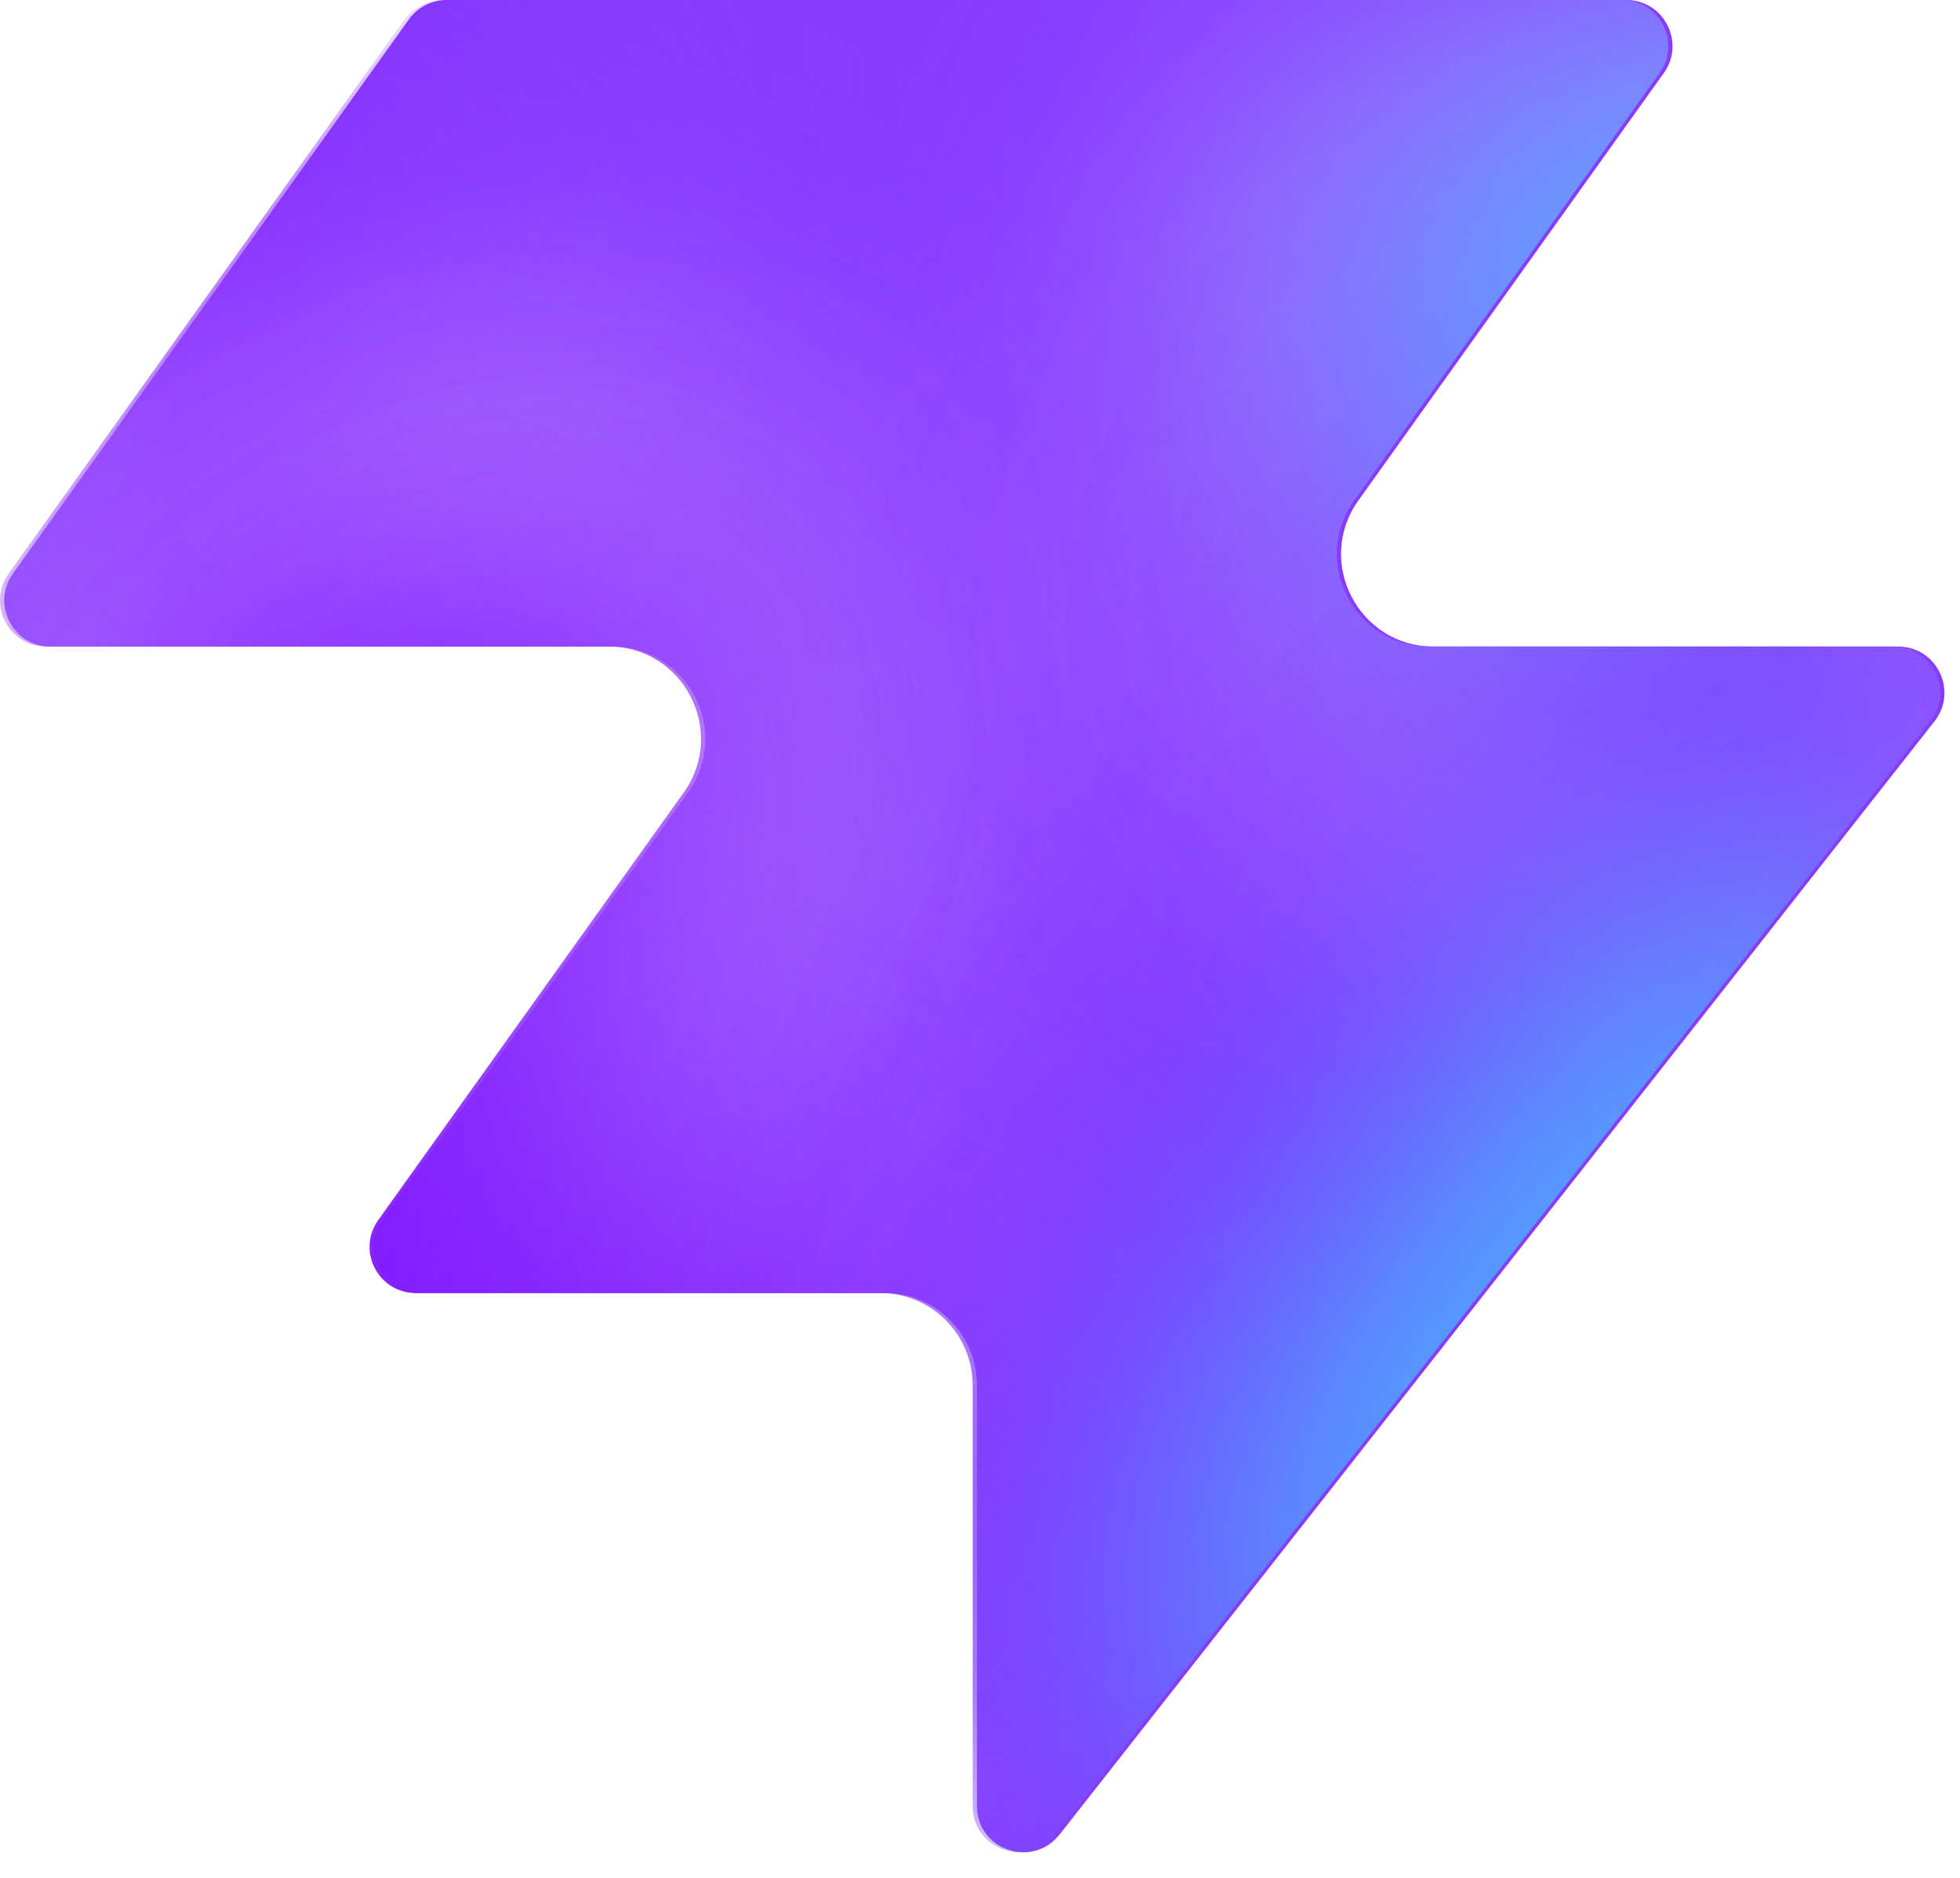
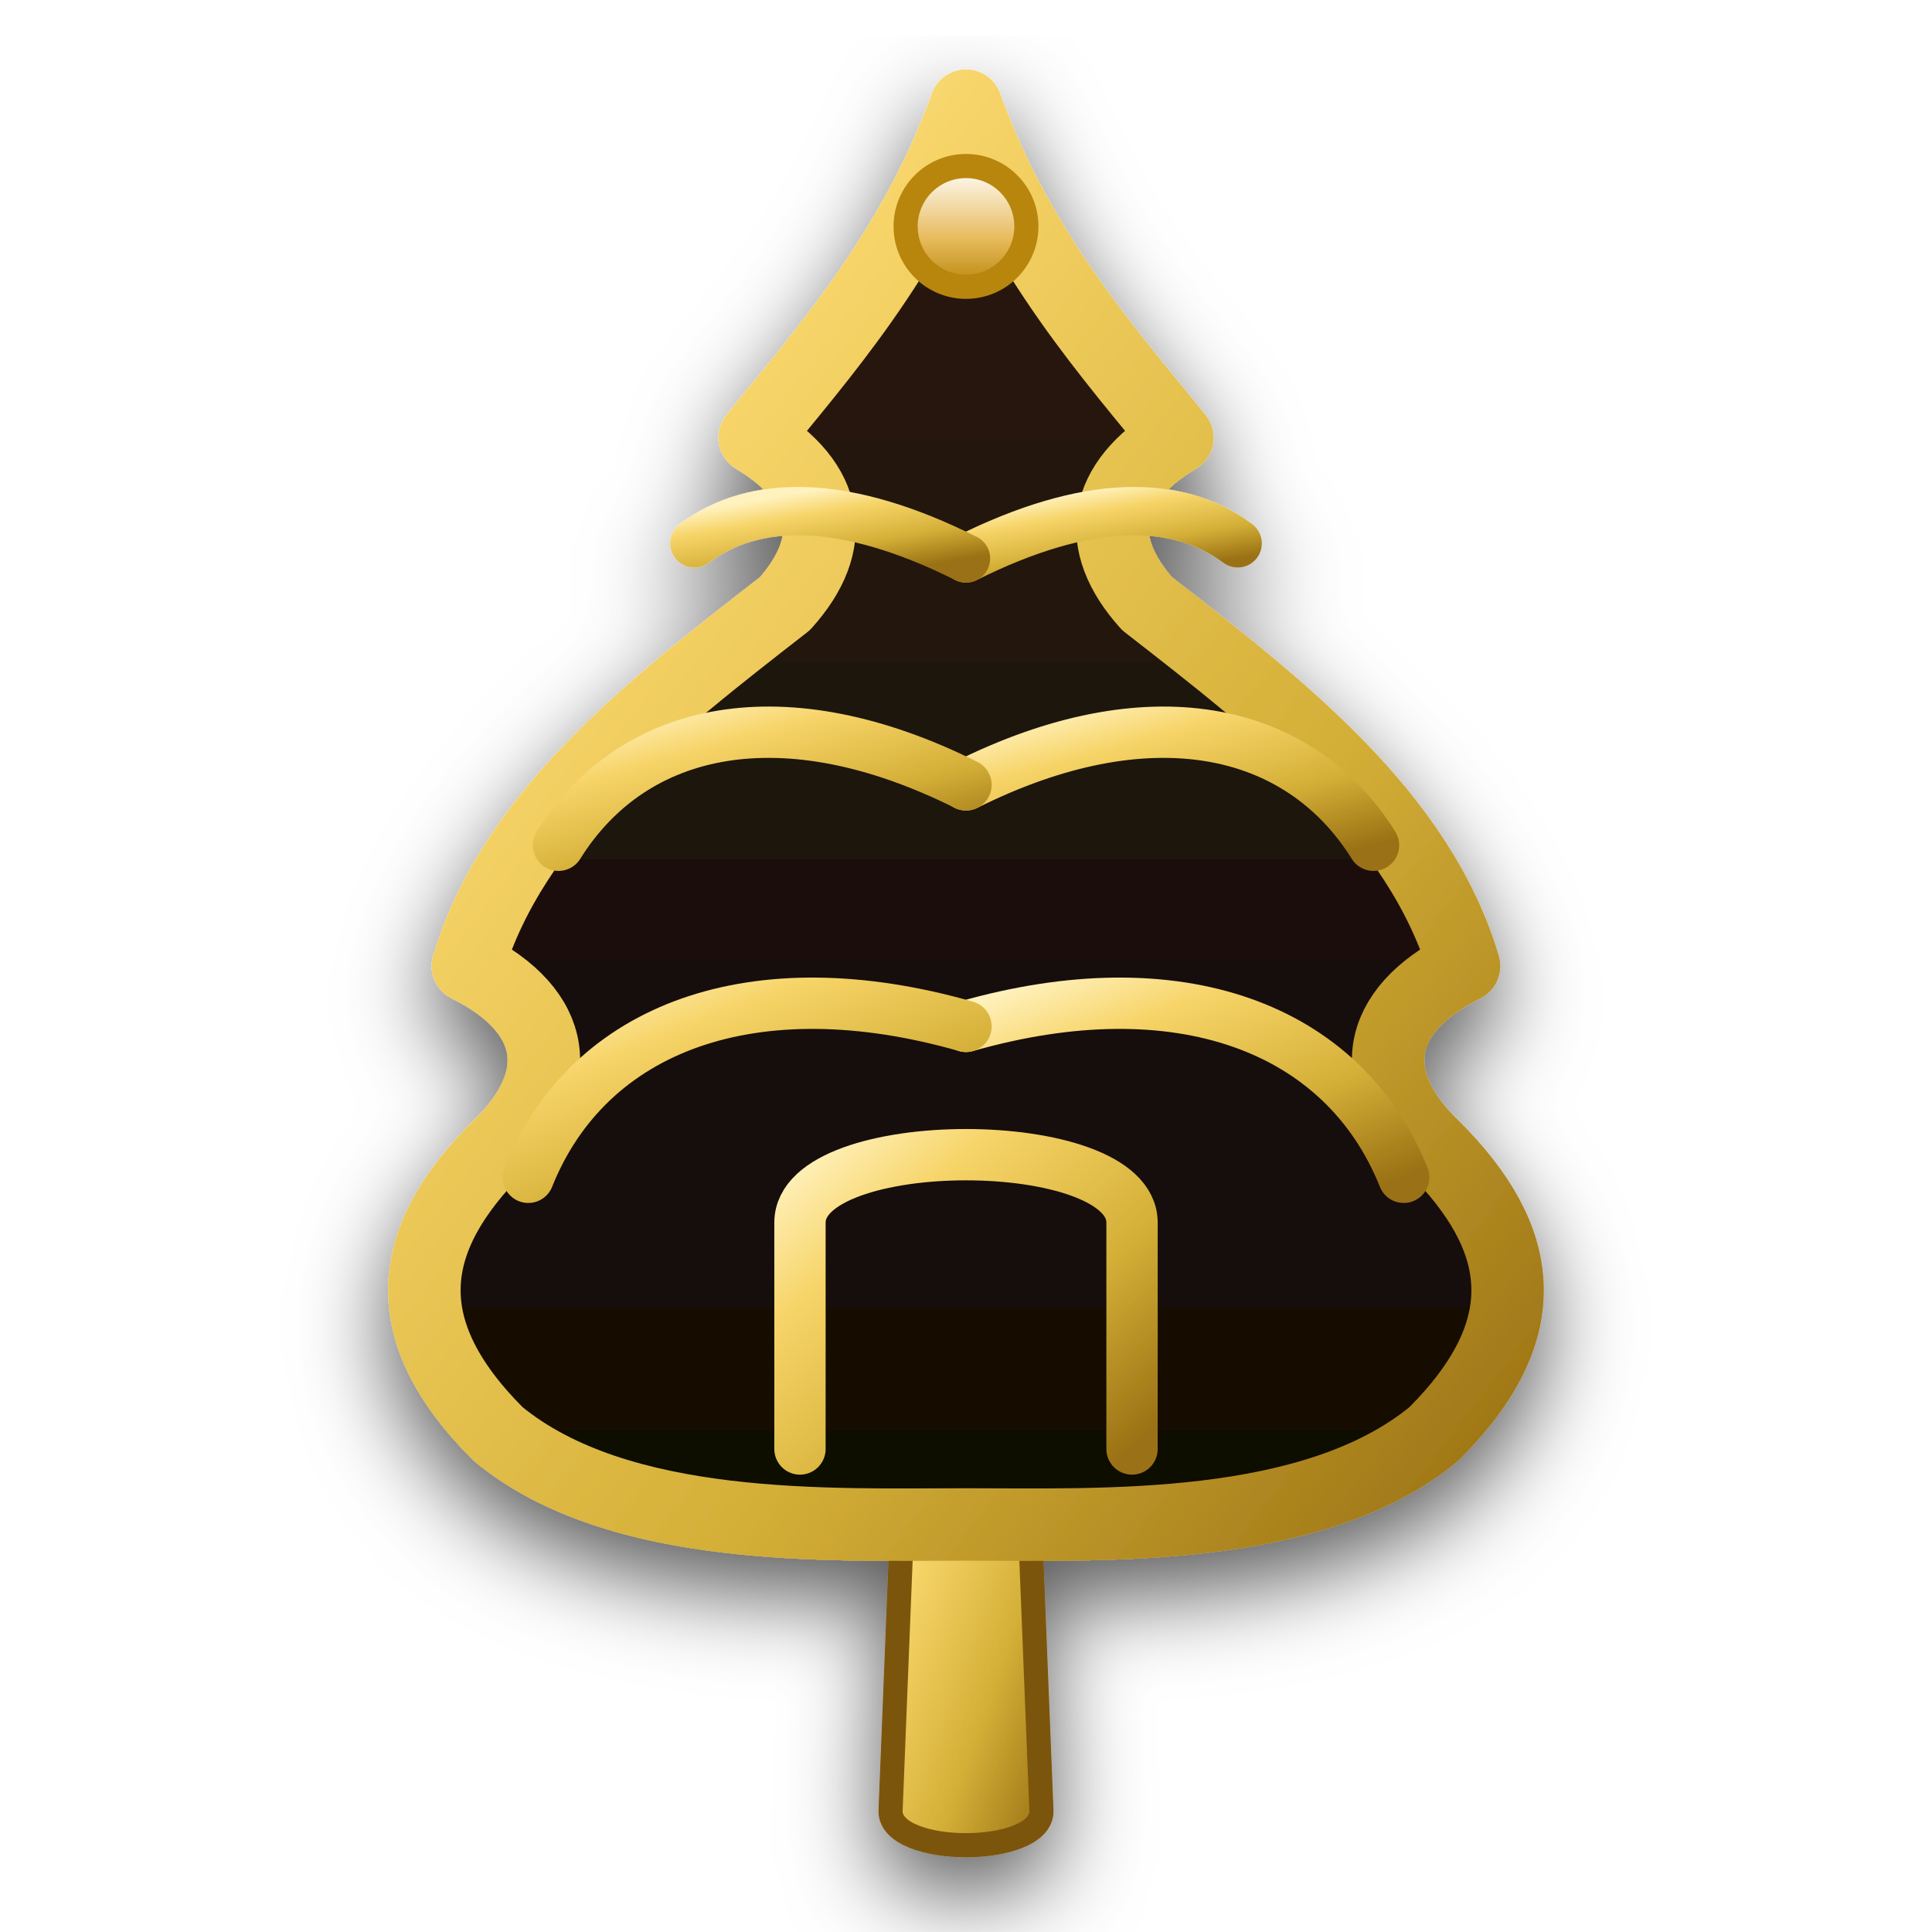
- <svg xmlns="http://www.w3.org/2000/svg" width="48" height="46" fill="none" viewBox="0 0 48 46">
-   <path fill="#863bff" d="M25.946 44.938c-.664.845-2.021.375-2.021-.698V33.937a2.26 2.26 0 0 0-2.262-2.262H10.287c-.92 0-1.456-1.04-.92-1.788l7.48-10.471c1.07-1.497 0-3.578-1.842-3.578H1.237c-.92 0-1.456-1.04-.92-1.788L10.013.474c.214-.297.556-.474.92-.474h28.894c.92 0 1.456 1.04.92 1.788l-7.48 10.471c-1.07 1.498 0 3.579 1.842 3.579h11.377c.943 0 1.473 1.088.89 1.83L25.947 44.94z" style="fill:#863bff;fill:color(display-p3 .525 .23 1);fill-opacity:1" />
-   <mask id="a" width="48" height="46" x="0" y="0" maskUnits="userSpaceOnUse" style="mask-type:alpha">
-     <path fill="#000" d="M25.842 44.938c-.664.844-2.021.375-2.021-.698V33.937a2.26 2.26 0 0 0-2.262-2.262H10.183c-.92 0-1.456-1.04-.92-1.788l7.48-10.471c1.07-1.498 0-3.579-1.842-3.579H1.133c-.92 0-1.456-1.04-.92-1.787L9.91.473c.214-.297.556-.474.92-.474h28.894c.92 0 1.456 1.04.92 1.788l-7.48 10.471c-1.07 1.498 0 3.578 1.842 3.578h11.377c.943 0 1.473 1.088.89 1.832L25.843 44.94z" style="fill:#000;fill-opacity:1" />
-   </mask>
-   <g mask="url(#a)">
-     <g filter="url(#b)">
-       <ellipse cx="5.508" cy="14.704" fill="#ede6ff" rx="5.508" ry="14.704" style="fill:#ede6ff;fill:color(display-p3 .927 .903 1);fill-opacity:1" transform="matrix(.00324 1 1 -.00324 -4.47 31.516)" />
-     </g>
-     <g filter="url(#c)">
-       <ellipse cx="10.399" cy="29.851" fill="#ede6ff" rx="10.399" ry="29.851" style="fill:#ede6ff;fill:color(display-p3 .927 .903 1);fill-opacity:1" transform="matrix(.00324 1 1 -.00324 -39.328 7.883)" />
-     </g>
-     <g filter="url(#d)">
-       <ellipse cx="5.508" cy="30.487" fill="#7e14ff" rx="5.508" ry="30.487" style="fill:#7e14ff;fill:color(display-p3 .492 .077 1);fill-opacity:1" transform="rotate(89.814 -25.913 -14.639)scale(1 -1)" />
-     </g>
-     <g filter="url(#e)">
-       <ellipse cx="5.508" cy="30.599" fill="#7e14ff" rx="5.508" ry="30.599" style="fill:#7e14ff;fill:color(display-p3 .492 .077 1);fill-opacity:1" transform="rotate(89.814 -32.644 -3.334)scale(1 -1)" />
-     </g>
-     <g filter="url(#f)">
-       <ellipse cx="5.508" cy="30.599" fill="#7e14ff" rx="5.508" ry="30.599" style="fill:#7e14ff;fill:color(display-p3 .492 .077 1);fill-opacity:1" transform="matrix(.00324 1 1 -.00324 -34.34 30.47)" />
-     </g>
-     <g filter="url(#g)">
-       <ellipse cx="14.072" cy="22.078" fill="#ede6ff" rx="14.072" ry="22.078" style="fill:#ede6ff;fill:color(display-p3 .927 .903 1);fill-opacity:1" transform="rotate(93.35 24.506 48.493)scale(-1 1)" />
-     </g>
-     <g filter="url(#h)">
-       <ellipse cx="3.47" cy="21.501" fill="#7e14ff" rx="3.47" ry="21.501" style="fill:#7e14ff;fill:color(display-p3 .492 .077 1);fill-opacity:1" transform="rotate(89.009 28.708 47.59)scale(-1 1)" />
-     </g>
-     <g filter="url(#i)">
-       <ellipse cx="3.47" cy="21.501" fill="#7e14ff" rx="3.47" ry="21.501" style="fill:#7e14ff;fill:color(display-p3 .492 .077 1);fill-opacity:1" transform="rotate(89.009 28.708 47.59)scale(-1 1)" />
-     </g>
-     <g filter="url(#j)">
-       <ellipse cx=".387" cy="8.972" fill="#7e14ff" rx="4.407" ry="29.108" style="fill:#7e14ff;fill:color(display-p3 .492 .077 1);fill-opacity:1" transform="rotate(39.51 .387 8.972)" />
-     </g>
-     <g filter="url(#k)">
-       <ellipse cx="47.523" cy="-6.092" fill="#7e14ff" rx="4.407" ry="29.108" style="fill:#7e14ff;fill:color(display-p3 .492 .077 1);fill-opacity:1" transform="rotate(37.892 47.523 -6.092)" />
-     </g>
-     <g filter="url(#l)">
-       <ellipse cx="41.412" cy="6.333" fill="#47bfff" rx="5.971" ry="9.665" style="fill:#47bfff;fill:color(display-p3 .28 .748 1);fill-opacity:1" transform="rotate(37.892 41.412 6.333)" />
-     </g>
-     <g filter="url(#m)">
-       <ellipse cx="-1.879" cy="38.332" fill="#7e14ff" rx="4.407" ry="29.108" style="fill:#7e14ff;fill:color(display-p3 .492 .077 1);fill-opacity:1" transform="rotate(37.892 -1.88 38.332)" />
-     </g>
-     <g filter="url(#n)">
-       <ellipse cx="-1.879" cy="38.332" fill="#7e14ff" rx="4.407" ry="29.108" style="fill:#7e14ff;fill:color(display-p3 .492 .077 1);fill-opacity:1" transform="rotate(37.892 -1.88 38.332)" />
-     </g>
-     <g filter="url(#o)">
-       <ellipse cx="35.651" cy="29.907" fill="#7e14ff" rx="4.407" ry="29.108" style="fill:#7e14ff;fill:color(display-p3 .492 .077 1);fill-opacity:1" transform="rotate(37.892 35.651 29.907)" />
-     </g>
-     <g filter="url(#p)">
-       <ellipse cx="38.418" cy="32.4" fill="#47bfff" rx="5.971" ry="15.297" style="fill:#47bfff;fill:color(display-p3 .28 .748 1);fill-opacity:1" transform="rotate(37.892 38.418 32.4)" />
-     </g>
-   </g>
+ <svg xmlns="http://www.w3.org/2000/svg" viewBox="0 0 64 64" width="64" height="64">
  <defs>
-     <filter id="b" width="60.045" height="41.654" x="-19.77" y="16.149" color-interpolation-filters="sRGB" filterUnits="userSpaceOnUse">
-       <feFlood flood-opacity="0" result="BackgroundImageFix" />
-       <feBlend in="SourceGraphic" in2="BackgroundImageFix" result="shape" />
-       <feGaussianBlur result="effect1_foregroundBlur_2002_17158" stdDeviation="7.659" />
-     </filter>
-     <filter id="c" width="90.34" height="51.437" x="-54.613" y="-7.533" color-interpolation-filters="sRGB" filterUnits="userSpaceOnUse">
-       <feFlood flood-opacity="0" result="BackgroundImageFix" />
-       <feBlend in="SourceGraphic" in2="BackgroundImageFix" result="shape" />
-       <feGaussianBlur result="effect1_foregroundBlur_2002_17158" stdDeviation="7.659" />
-     </filter>
-     <filter id="d" width="79.355" height="29.4" x="-49.64" y="2.03" color-interpolation-filters="sRGB" filterUnits="userSpaceOnUse">
-       <feFlood flood-opacity="0" result="BackgroundImageFix" />
-       <feBlend in="SourceGraphic" in2="BackgroundImageFix" result="shape" />
-       <feGaussianBlur result="effect1_foregroundBlur_2002_17158" stdDeviation="4.596" />
-     </filter>
-     <filter id="e" width="79.579" height="29.4" x="-45.045" y="20.029" color-interpolation-filters="sRGB" filterUnits="userSpaceOnUse">
-       <feFlood flood-opacity="0" result="BackgroundImageFix" />
-       <feBlend in="SourceGraphic" in2="BackgroundImageFix" result="shape" />
-       <feGaussianBlur result="effect1_foregroundBlur_2002_17158" stdDeviation="4.596" />
-     </filter>
-     <filter id="f" width="79.579" height="29.4" x="-43.513" y="21.178" color-interpolation-filters="sRGB" filterUnits="userSpaceOnUse">
-       <feFlood flood-opacity="0" result="BackgroundImageFix" />
-       <feBlend in="SourceGraphic" in2="BackgroundImageFix" result="shape" />
-       <feGaussianBlur result="effect1_foregroundBlur_2002_17158" stdDeviation="4.596" />
-     </filter>
-     <filter id="g" width="74.749" height="58.852" x="15.756" y="-17.901" color-interpolation-filters="sRGB" filterUnits="userSpaceOnUse">
-       <feFlood flood-opacity="0" result="BackgroundImageFix" />
-       <feBlend in="SourceGraphic" in2="BackgroundImageFix" result="shape" />
-       <feGaussianBlur result="effect1_foregroundBlur_2002_17158" stdDeviation="7.659" />
-     </filter>
-     <filter id="h" width="61.377" height="25.362" x="23.548" y="2.284" color-interpolation-filters="sRGB" filterUnits="userSpaceOnUse">
-       <feFlood flood-opacity="0" result="BackgroundImageFix" />
-       <feBlend in="SourceGraphic" in2="BackgroundImageFix" result="shape" />
-       <feGaussianBlur result="effect1_foregroundBlur_2002_17158" stdDeviation="4.596" />
-     </filter>
-     <filter id="i" width="61.377" height="25.362" x="23.548" y="2.284" color-interpolation-filters="sRGB" filterUnits="userSpaceOnUse">
-       <feFlood flood-opacity="0" result="BackgroundImageFix" />
-       <feBlend in="SourceGraphic" in2="BackgroundImageFix" result="shape" />
-       <feGaussianBlur result="effect1_foregroundBlur_2002_17158" stdDeviation="4.596" />
-     </filter>
-     <filter id="j" width="56.045" height="63.649" x="-27.636" y="-22.853" color-interpolation-filters="sRGB" filterUnits="userSpaceOnUse">
-       <feFlood flood-opacity="0" result="BackgroundImageFix" />
-       <feBlend in="SourceGraphic" in2="BackgroundImageFix" result="shape" />
-       <feGaussianBlur result="effect1_foregroundBlur_2002_17158" stdDeviation="4.596" />
-     </filter>
-     <filter id="k" width="54.814" height="64.646" x="20.116" y="-38.415" color-interpolation-filters="sRGB" filterUnits="userSpaceOnUse">
-       <feFlood flood-opacity="0" result="BackgroundImageFix" />
-       <feBlend in="SourceGraphic" in2="BackgroundImageFix" result="shape" />
-       <feGaussianBlur result="effect1_foregroundBlur_2002_17158" stdDeviation="4.596" />
-     </filter>
-     <filter id="l" width="33.541" height="35.313" x="24.641" y="-11.323" color-interpolation-filters="sRGB" filterUnits="userSpaceOnUse">
-       <feFlood flood-opacity="0" result="BackgroundImageFix" />
-       <feBlend in="SourceGraphic" in2="BackgroundImageFix" result="shape" />
-       <feGaussianBlur result="effect1_foregroundBlur_2002_17158" stdDeviation="4.596" />
-     </filter>
-     <filter id="m" width="54.814" height="64.646" x="-29.286" y="6.009" color-interpolation-filters="sRGB" filterUnits="userSpaceOnUse">
-       <feFlood flood-opacity="0" result="BackgroundImageFix" />
-       <feBlend in="SourceGraphic" in2="BackgroundImageFix" result="shape" />
-       <feGaussianBlur result="effect1_foregroundBlur_2002_17158" stdDeviation="4.596" />
-     </filter>
-     <filter id="n" width="54.814" height="64.646" x="-29.286" y="6.009" color-interpolation-filters="sRGB" filterUnits="userSpaceOnUse">
-       <feFlood flood-opacity="0" result="BackgroundImageFix" />
-       <feBlend in="SourceGraphic" in2="BackgroundImageFix" result="shape" />
-       <feGaussianBlur result="effect1_foregroundBlur_2002_17158" stdDeviation="4.596" />
-     </filter>
-     <filter id="o" width="54.814" height="64.646" x="8.244" y="-2.416" color-interpolation-filters="sRGB" filterUnits="userSpaceOnUse">
-       <feFlood flood-opacity="0" result="BackgroundImageFix" />
-       <feBlend in="SourceGraphic" in2="BackgroundImageFix" result="shape" />
-       <feGaussianBlur result="effect1_foregroundBlur_2002_17158" stdDeviation="4.596" />
-     </filter>
-     <filter id="p" width="39.409" height="43.623" x="18.713" y="10.588" color-interpolation-filters="sRGB" filterUnits="userSpaceOnUse">
-       <feFlood flood-opacity="0" result="BackgroundImageFix" />
-       <feBlend in="SourceGraphic" in2="BackgroundImageFix" result="shape" />
-       <feGaussianBlur result="effect1_foregroundBlur_2002_17158" stdDeviation="4.596" />
+     <linearGradient id="wvGoldGrad" x1="0%" y1="0%" x2="100%" y2="100%">
+       <stop offset="0%" stop-color="#fff2be" />
+       <stop offset="25%" stop-color="#f7d468" />
+       <stop offset="65%" stop-color="#d4af37" />
+       <stop offset="100%" stop-color="#9a7114" />
+     </linearGradient>
+     <linearGradient id="wvGoldGlint" x1="0%" y1="0%" x2="0%" y2="100%">
+       <stop offset="0%" stop-color="#ffffff" />
+       <stop offset="60%" stop-color="#e8bb5c" />
+       <stop offset="100%" stop-color="#b8860b" />
+     </linearGradient>
+     <linearGradient id="wvBodyGrad" x1="0%" y1="0%" x2="0%" y2="100%">
+       <stop offset="0%" stop-color="#2c1c0f" />
+       <stop offset="50%" stop-color="#1c120a" />
+       <stop offset="100%" stop-color="#100a05" />
+     </linearGradient>
+     <filter id="wvTabShadow" x="-15%" y="-15%" width="130%" height="130%">
+       <feDropShadow dx="0" dy="1.2" stdDeviation="1.5" flood-color="#000000" flood-opacity="0.65" />
    </filter>
  </defs>
+   <g filter="url(#wvTabShadow)">
+     <path d="M30 47.5 L29.5 60 C29.5 61.5 34.5 61.5 34.5 60 L34 47.5 Z" fill="url(#wvGoldGrad)" stroke="#7c5409" stroke-width="0.8" />
+     <path d="M32 3.5          C33.8 8.5 37 12 39 14.5          C36.5 16 36.2 18 38 20          C42.5 23.5 47 27 48.5 32          C45.5 33.5 45.2 35.8 47.5 38          C50.5 41 51 44 47.5 47.5          C43.5 50.8 36.5 50.5 32 50.5          C27.5 50.5 20.5 50.8 16.5 47.5          C13 44 13.5 41 16.5 38          C18.8 35.8 18.5 33.5 15.5 32          C17 27 21.5 23.5 26 20          C27.8 18 27.5 16 25 14.5          C27 12 30.2 8.5 32 3.5 Z" fill="url(#wvBodyGrad)" stroke="url(#wvGoldGrad)" stroke-width="2.4" stroke-linejoin="round" stroke-linecap="round" />
+     <line x1="32" y1="13" x2="32" y2="47.5" stroke="url(#wvGoldGrad)" stroke-width="2.2" stroke-linecap="round" />
+     <path d="M32 18.5 C36 16.5 39 16.5 41 18" fill="none" stroke="url(#wvGoldGrad)" stroke-width="1.6" stroke-linecap="round" />
+     <path d="M32 18.5 C28 16.5 25 16.5 23 18" fill="none" stroke="url(#wvGoldGrad)" stroke-width="1.6" stroke-linecap="round" />
+     <path d="M32 26 C38 23 43 24 45.5 28" fill="none" stroke="url(#wvGoldGrad)" stroke-width="1.7" stroke-linecap="round" />
+     <path d="M32 26 C26 23 21 24 18.5 28" fill="none" stroke="url(#wvGoldGrad)" stroke-width="1.7" stroke-linecap="round" />
+     <path d="M32 34 C39 32 44.5 34 46.5 39" fill="none" stroke="url(#wvGoldGrad)" stroke-width="1.7" stroke-linecap="round" />
+     <path d="M32 34 C25 32 19.5 34 17.5 39" fill="none" stroke="url(#wvGoldGrad)" stroke-width="1.7" stroke-linecap="round" />
+     <path d="M26.5 48 L26.5 40.5 C26.5 37.5 37.5 37.5 37.5 40.5 L37.5 48" fill="none" stroke="url(#wvGoldGrad)" stroke-width="1.7" stroke-linecap="round" stroke-linejoin="round" />
+     <line x1="24" y1="43.5" x2="40" y2="43.5" stroke="url(#wvGoldGrad)" stroke-width="1.5" stroke-linecap="round" />
+     <circle cx="32" cy="7.5" r="2" fill="url(#wvGoldGlint)" stroke="#b8860b" stroke-width="0.8" />
+   </g>
</svg>
